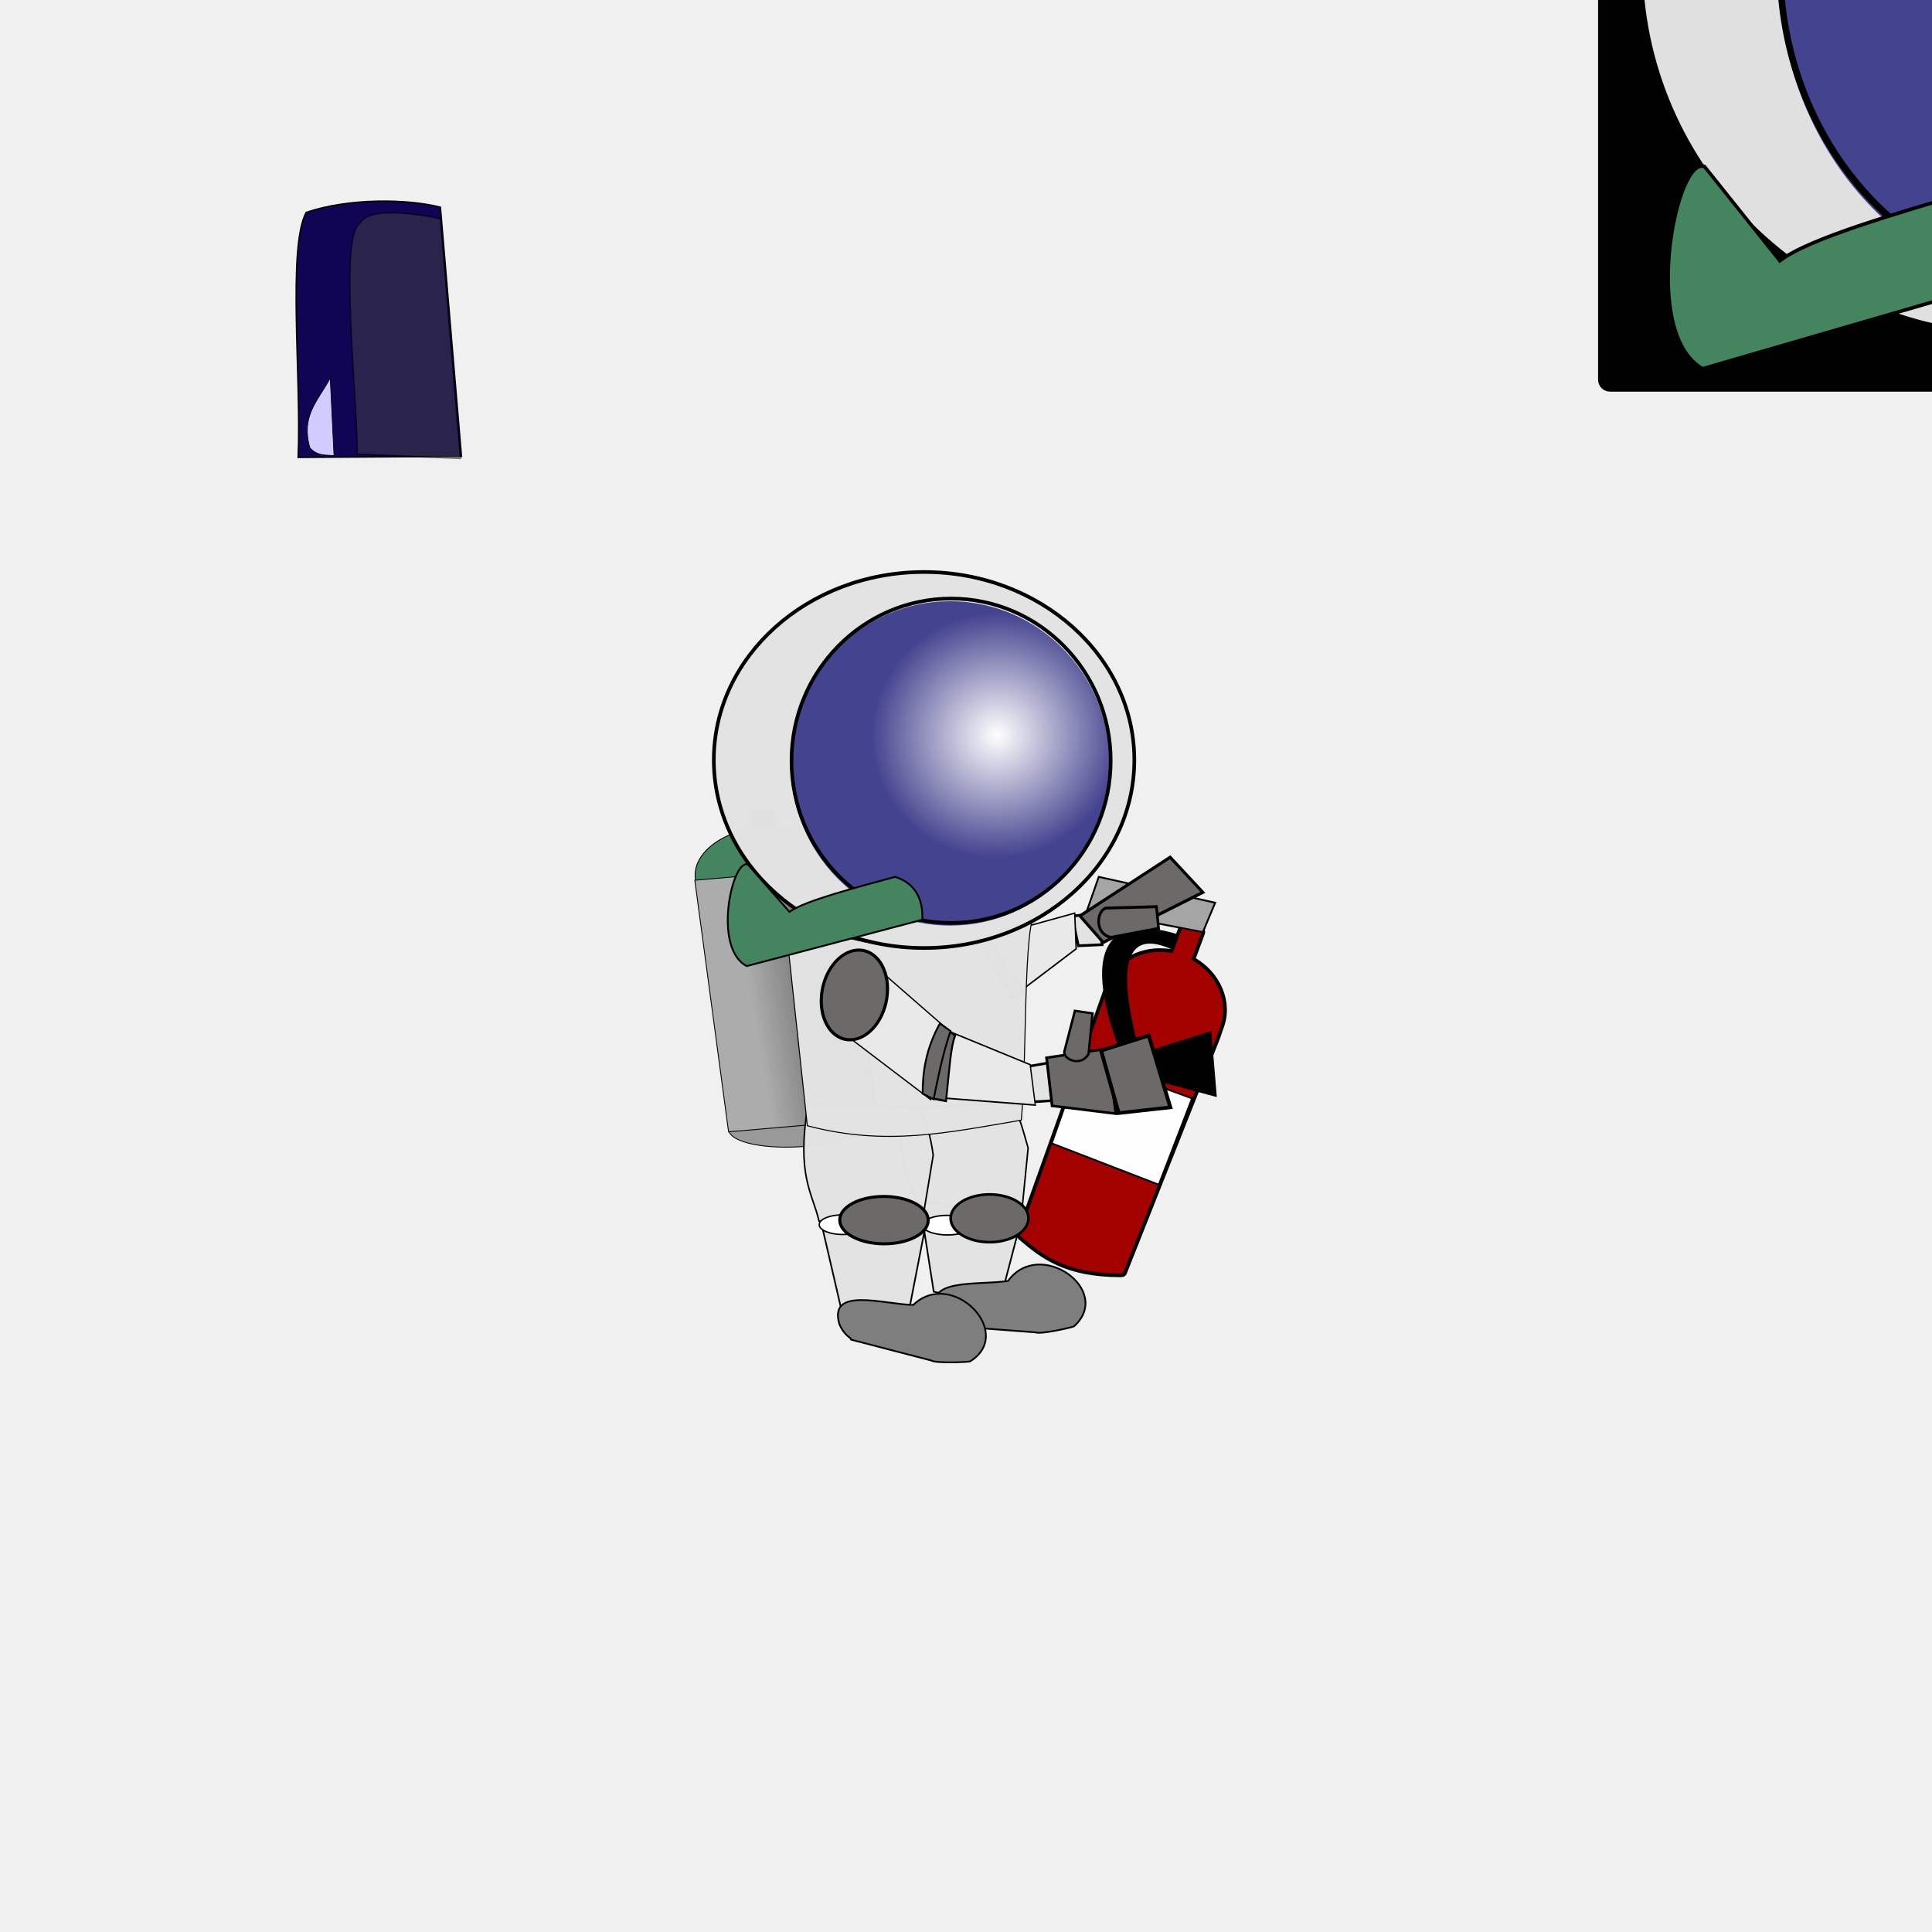
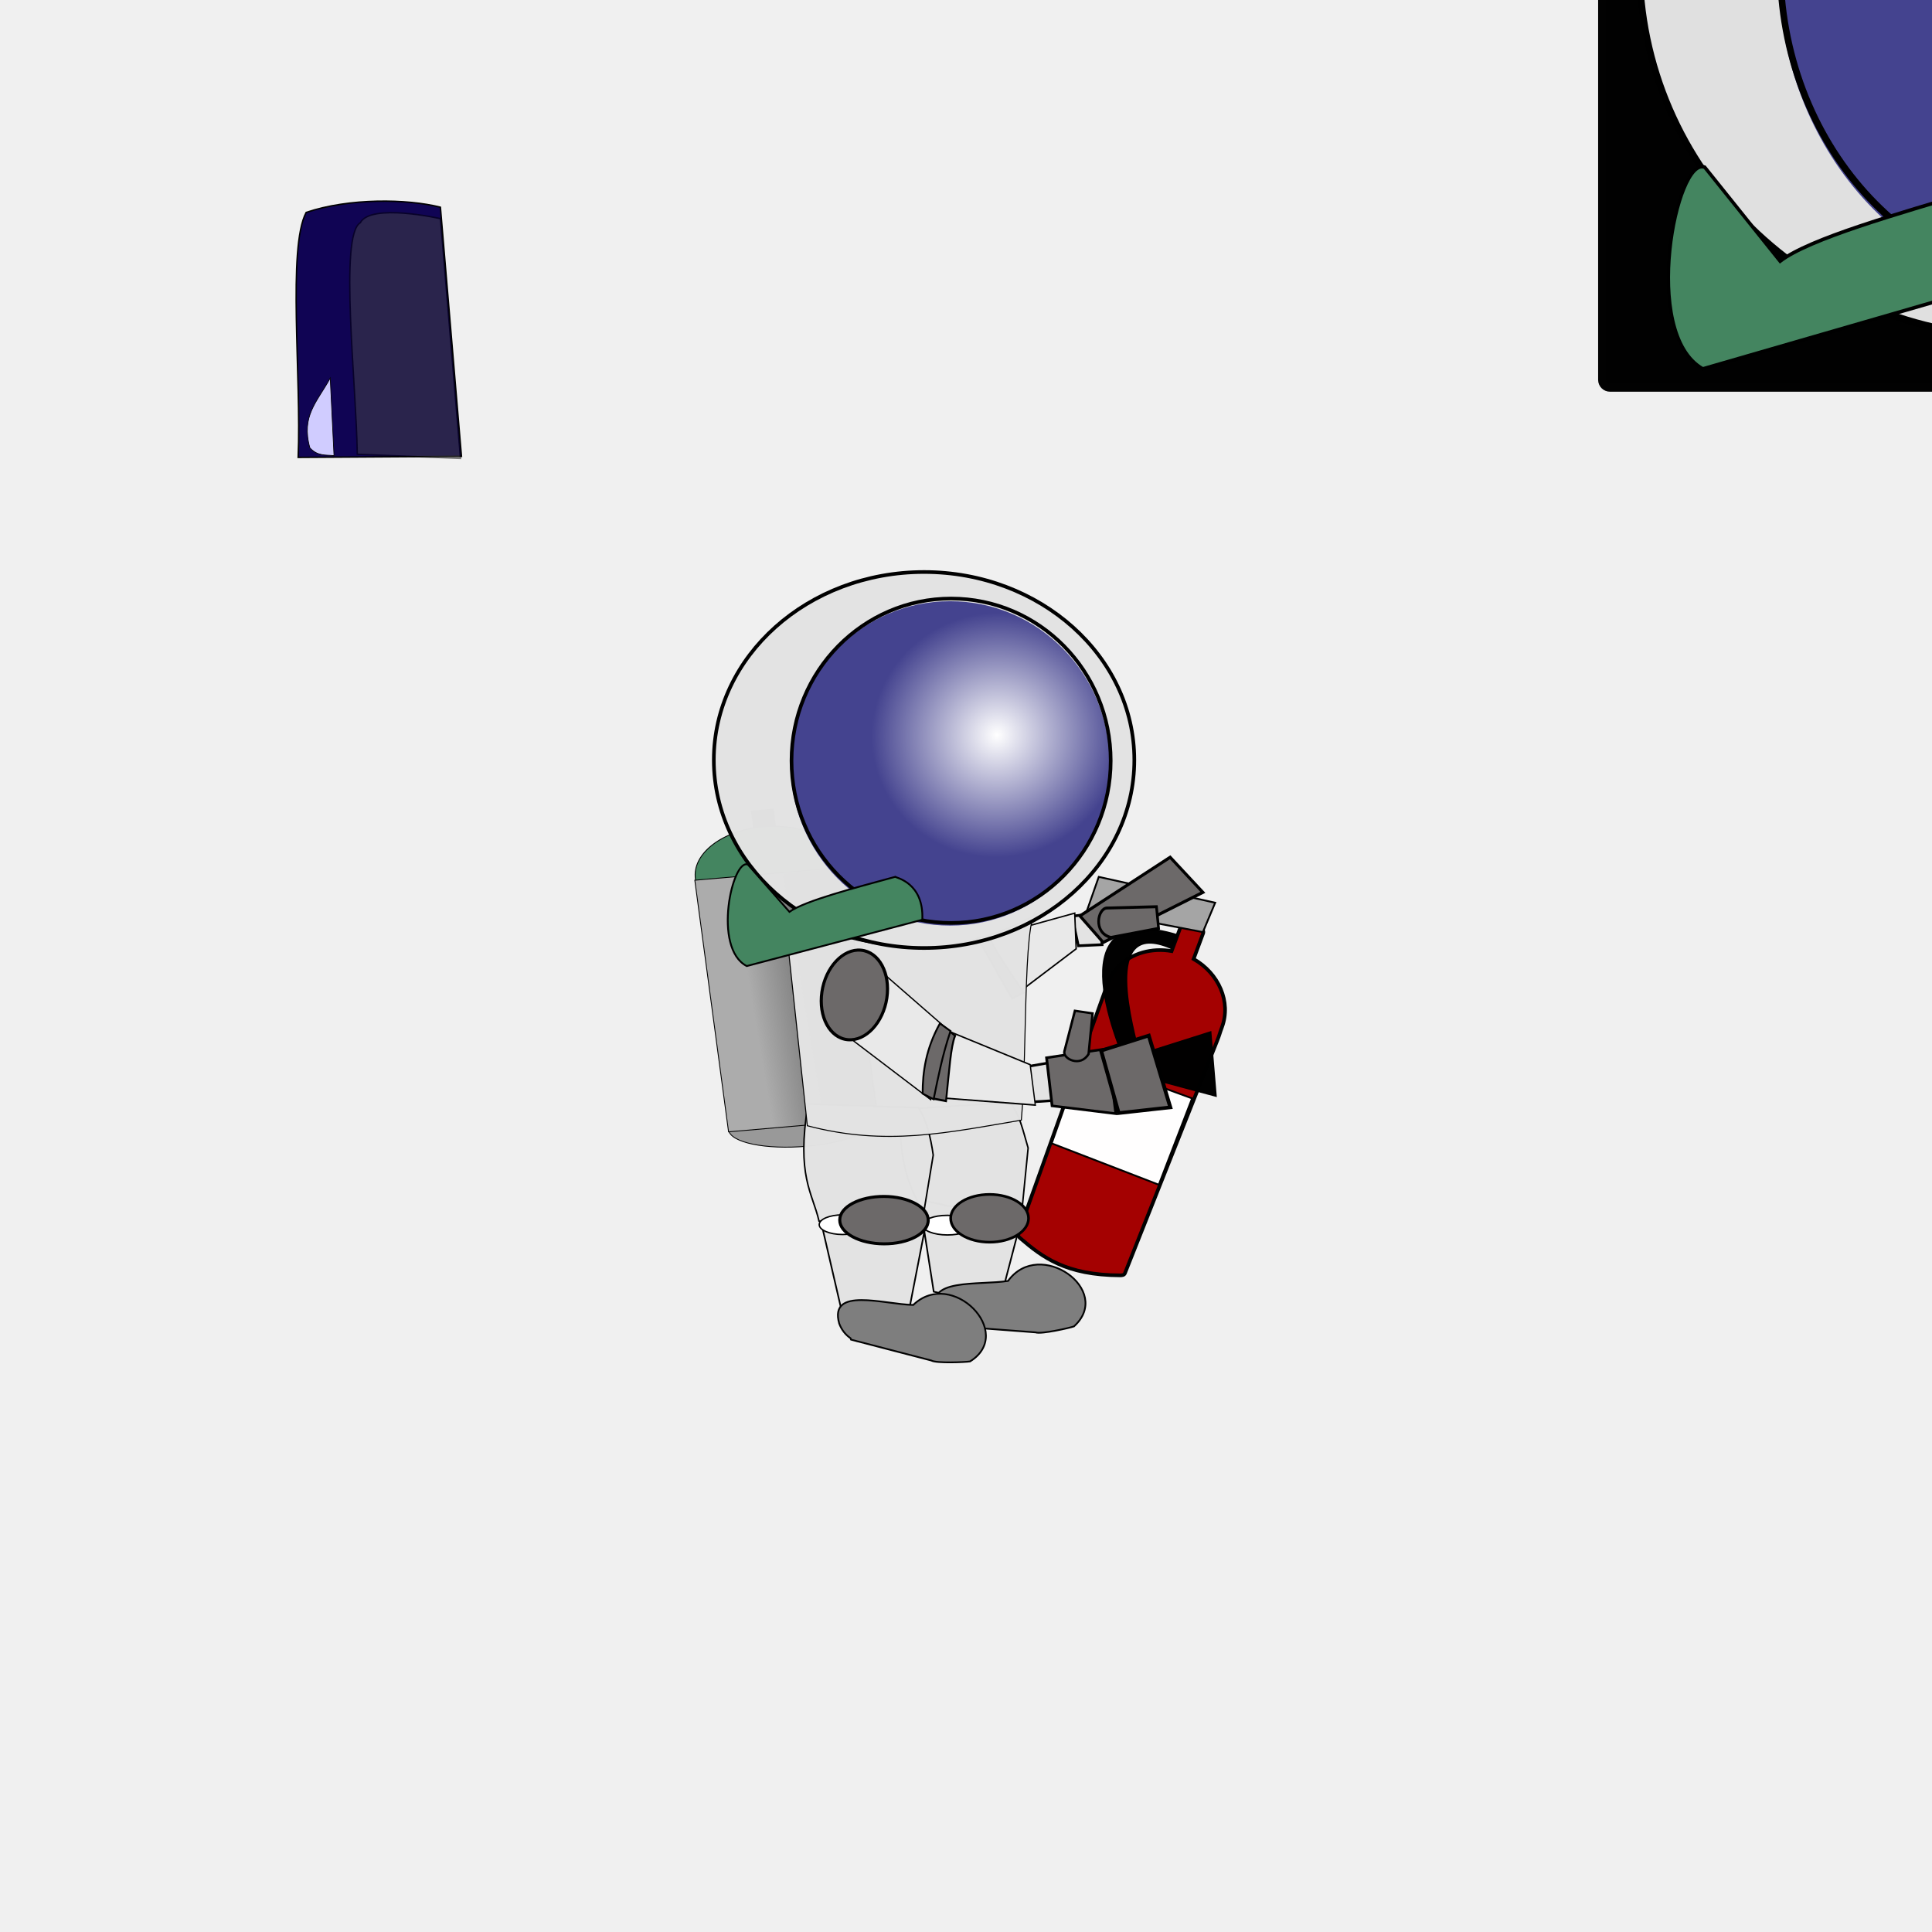
<svg xmlns="http://www.w3.org/2000/svg" xmlns:xlink="http://www.w3.org/1999/xlink" width="300mm" height="300mm" viewBox="0 0 1062.992 1062.992" id="svg2" version="1.1">
  <defs id="defs4">
    <radialGradient xlink:href="#linearGradient6370" id="radialGradient6376" cx="541.432" cy="406.906" fx="541.432" fy="406.906" r="91.172" gradientTransform="matrix(0.7410054,-0.1641143,0.1595324,0.7203174,82.43965,200.1711)" gradientUnits="userSpaceOnUse" />
    <linearGradient id="linearGradient6370">
      <stop style="stop-color:#ffffff;stop-opacity:1;" offset="0" id="stop6372" />
      <stop style="stop-color:#ffffff;stop-opacity:0;" offset="1" id="stop6374" />
    </linearGradient>
    <linearGradient gradientTransform="matrix(1.007362,0,0,0.6258416,29.9181,339.3889)" xlink:href="#linearGradient5413" id="linearGradient5419" x1="304.94" y1="392.764" x2="360.183" y2="391.659" gradientUnits="userSpaceOnUse" />
    <linearGradient id="linearGradient5413">
      <stop style="stop-color:#acacac;stop-opacity:1;" offset="0" id="stop5415" />
      <stop style="stop-color:#acacac;stop-opacity:0;" offset="1" id="stop5417" />
    </linearGradient>
    <radialGradient xlink:href="#linearGradient6370" id="radialGradient6376-3" cx="541.432" cy="406.906" fx="541.432" fy="406.906" r="91.172" gradientTransform="matrix(0.7410054,-0.1641143,0.1595324,0.7203174,440.2043,15.09238)" gradientUnits="userSpaceOnUse" />
    <filter style="color-interpolation-filters:sRGB" id="filter5754-9" x="-0.067" width="1.134" y="-0.054" height="1.109">
      <feGaussianBlur stdDeviation="2.341" id="feGaussianBlur5756-6" />
    </filter>
    <filter style="color-interpolation-filters:sRGB" id="filter5754-9-4" x="-0.067" width="1.134" y="-0.054" height="1.109">
      <feGaussianBlur stdDeviation="2.341" id="feGaussianBlur5756-6-2" />
    </filter>
  </defs>
  <g id="layer13">
    <path style="opacity:1;fill:#a40000;fill-opacity:0.996;stroke:#020202;stroke-width:2;stroke-miterlimit:4;stroke-dasharray:none;stroke-opacity:1" d="m 652.506,507.862 c -1.049,-0.389 -2.207,0.142 -2.596,1.191 l -5.283,14.243 c -10.874,-1.913 -21.88,1.125 -29.223,8.442 -0.476,0.214 -0.872,0.61 -1.069,1.141 l -0.015,0.04 c -2.329,2.579 -4.135,5.537 -5.34,8.745 -1.182,3.222 1.429,-3.281 0.258,-0.004 l -49.006,137.07 c -0.377,1.054 0.342,1.869 1.193,2.597 12.107,10.351 24.943,20.283 54.93,20.376 1.119,0.003 2.185,-0.15 2.598,-1.19 l 50.681,-127.735 c 1.603,-4.04 1.209,-3.623 2.699,-7.613 5.16,-13.912 -1.742,-29.627 -15.606,-37.516 l 5.239,-14.124 c 0.389,-1.049 -0.144,-2.207 -1.193,-2.596 l -8.266,-3.066 z" id="rect6402" />
    <path style="fill:#ffffff;fill-opacity:0.996;fill-rule:evenodd;stroke:#000000;stroke-width:1px;stroke-linecap:butt;stroke-linejoin:miter;stroke-opacity:1" d="m 595.215,582.192 -16.569,46.897 58.926,22.751 18.32,-47.51 z" id="path6425" />
    <path style="fill:#a5a5a5;fill-opacity:0.996;fill-rule:evenodd;stroke:#000000;stroke-width:1px;stroke-linecap:butt;stroke-linejoin:miter;stroke-opacity:1" d="m 661.835,512.846 6.756,-16.159 -64.047,-14.235 -6.373,18.206 z" id="path6430" />
    <path style="fill:#000000;fill-opacity:0.996;fill-rule:evenodd;stroke:#000000;stroke-width:1px;stroke-linecap:butt;stroke-linejoin:miter;stroke-opacity:1" d="m 647.88,514.526 c -65.12,-19.703 -35.544,55.126 -25.937,75.822 l 46.996,12.603 -2.914,-35.038 -39.227,12.427 c -2.928,-13.068 -21.767,-75.601 17.344,-58.82 z" id="path6432" />
  </g>
  <g id="layer11">
    <path style="fill:#e2e2e2;fill-opacity:0.988;fill-rule:evenodd;stroke:#000000;stroke-width:0.893px;stroke-linecap:butt;stroke-linejoin:miter;stroke-opacity:1" d="m 505.844,660.082 7.892,50.593 35.658,8.297 12.245,-46.911 z" id="path6214-3" />
    <path style="fill:#7e7e7e;fill-opacity:1;fill-rule:evenodd;stroke:#020202;stroke-width:0.958px;stroke-linecap:butt;stroke-linejoin:miter;stroke-opacity:1" d="m 516.311,722.005 c 1.76,3.067 4.524,5.586 7.603,6.927 l 0.406,0.709 2.694,0.204 c 0.573,0.09 1.139,0.132 1.691,0.126 l 41.063,3.103 c 2.993,1.143 18.814,-2.435 21.149,-3.298 21.969,-19.904 -18.957,-48.948 -36.272,-25.007 -15.843,2.544 -47.48,-1.784 -38.334,17.235 z" id="path6220-7" />
  </g>
  <g id="layer12">
    <g id="g6396" transform="matrix(0.771834,0,0,0.7995339,-11.27355,-258.4417)">
      <path id="path6390" d="m 328.571,465.849 c -23.538,-5.825 -65.169,-6.414 -95.714,3.571 -13.462,24.527 -3.333,113.571 -5.714,168.571 l 116.429,-0.714 z" style="fill:#100454;fill-opacity:1;fill-rule:evenodd;stroke:#000000;stroke-width:1px;stroke-linecap:butt;stroke-linejoin:miter;stroke-opacity:1" />
      <path id="path6392" d="m 252.701,636.8 c -5.819,-0.602 -11.751,0.457 -17.212,-5.396 -6.341,-22.066 5.119,-31.397 14.524,-47.971 z" style="fill:#d0ccff;fill-opacity:1;fill-rule:evenodd;stroke:#000000;stroke-width:0.491px;stroke-linecap:butt;stroke-linejoin:miter;stroke-opacity:1" />
      <path id="path6394" d="m 269.286,635.849 c -0.579,-47.465 -13.013,-151.075 2.143,-159.286 7.451,-13.782 57.143,-2.857 57.143,-2.857 l 14.286,165 z" style="opacity:0.502;fill:#444444;fill-opacity:0.996;fill-rule:evenodd;stroke:#000000;stroke-width:1px;stroke-linecap:butt;stroke-linejoin:miter;stroke-opacity:1" />
    </g>
    <rect style="display:inline;opacity:1;fill:#000000;fill-opacity:1;fill-rule:nonzero;stroke:none;stroke-width:0.605;stroke-miterlimit:4;stroke-dasharray:none;stroke-opacity:1" id="rect5475" width="12.487" height="18.465" x="350.564" y="480.567" transform="matrix(0.9962696,-0.08629484,0.1329638,0.9911209,0,0)" />
    <path style="display:inline;opacity:1;fill:#999999;fill-opacity:1;fill-rule:nonzero;stroke:#000000;stroke-width:0.477;stroke-miterlimit:4;stroke-dasharray:none;stroke-opacity:1" id="path5472" d="m 397.823,654.66 a 41.423,12.701 0 0 1 -41.296,12.701 41.423,12.701 0 0 1 -41.55,-12.623 l 41.422,-0.078 z" transform="matrix(0.9962696,-0.08629484,0.1329638,0.9911209,0,0)" />
    <ellipse style="display:inline;opacity:1;fill:#448560;fill-opacity:1;fill-rule:nonzero;stroke:#000000;stroke-width:0.477;stroke-miterlimit:4;stroke-dasharray:none;stroke-opacity:1" id="path5409" cx="356.091" cy="515.364" rx="40.838" ry="25.427" transform="matrix(0.9962696,-0.08629484,0.1329638,0.9911209,0,0)" />
    <rect style="display:inline;opacity:1;fill:#555555;fill-opacity:1;fill-rule:nonzero;stroke:none;stroke-width:0.605;stroke-miterlimit:4;stroke-dasharray:none;stroke-opacity:1" id="rect5411-7" width="81.675" height="138.817" x="316.081" y="516.738" transform="matrix(0.9962696,-0.08629484,0.1329638,0.9911209,0,0)" />
    <rect style="display:inline;opacity:1;fill:url(#linearGradient5419);fill-opacity:1;fill-rule:nonzero;stroke:#000000;stroke-width:0.477;stroke-miterlimit:4;stroke-dasharray:none;stroke-opacity:1" id="rect5411" width="82.361" height="139.676" x="314.843" y="516.051" transform="matrix(0.9962696,-0.08629484,0.1329638,0.9911209,0,0)" />
  </g>
  <g id="layer10">
    <path style="fill:#e2e2e2;fill-opacity:0.988;fill-rule:evenodd;stroke:#000000;stroke-width:0.836px;stroke-linecap:butt;stroke-linejoin:miter;stroke-opacity:1" d="m 494.993,610.501 c -0.355,40.016 9.993,48.155 15.998,63.363 l 50.301,1.993 4.387,-44.238 c -2.727,-9.115 -4.848,-19.432 -10.09,-25.044 z" id="path6210-1" />
    <g id="g6382">
      <ellipse transform="matrix(0.9999964,0.00267291,-0.00287062,0.9999959,0,0)" cx="523.172" cy="672.688" rx="13.666" ry="5.392" id="path6212-9-9" style="opacity:1;fill:#ffffff;fill-opacity:1;stroke:#000000;stroke-width:0.802;stroke-miterlimit:4;stroke-dasharray:none;stroke-opacity:1" />
      <ellipse cx="544.477" cy="670.312" rx="21.418" ry="13.144" id="path6212-8" style="opacity:1;fill:#6c6969;fill-opacity:1;stroke:#000000;stroke-width:1.459;stroke-miterlimit:4;stroke-dasharray:none;stroke-opacity:1" />
    </g>
  </g>
  <g id="layer9">
    <path style="fill:#e2e2e2;fill-opacity:0.988;fill-rule:evenodd;stroke:#000000;stroke-width:0.893px;stroke-linecap:butt;stroke-linejoin:miter;stroke-opacity:1" d="m 451.623,671.783 11.312,48.841 36.519,3.987 9.245,-47.577 z" id="path6214" />
    <path style="fill:#7e7e7e;fill-opacity:1;fill-rule:evenodd;stroke:#020202;stroke-width:0.958px;stroke-linecap:butt;stroke-linejoin:miter;stroke-opacity:1" d="m 461.702,728.122 c 1.19,3.332 3.465,6.304 6.258,8.172 l 0.274,0.77 2.615,0.681 c 0.548,0.19 1.097,0.333 1.642,0.425 l 39.86,10.368 c 2.743,1.658 18.944,0.954 21.394,0.521 25.134,-15.678 -10.009,-51.554 -31.276,-31.073 -16.039,-0.318 -46.408,-10.212 -40.767,10.136 z" id="path6220" />
  </g>
  <g id="layer8">
    <path style="fill:#e2e2e2;fill-opacity:0.988;fill-rule:evenodd;stroke:#000000;stroke-width:0.836px;stroke-linecap:butt;stroke-linejoin:miter;stroke-opacity:1" d="m 444.591,607.429 c -6.561,39.674 2.444,48.769 6.044,64.452 l 56.248,3.533 6.579,-39.87 c -1.292,-9.314 -3.801,-19.959 -8.132,-26.044 z" id="path6210" />
    <g id="g6378">
      <ellipse transform="matrix(0.9999959,0.00286158,-0.00268135,0.9999964,0,0)" cx="465.339" cy="672.502" rx="12.795" ry="5.404" id="path6212-9" style="opacity:1;fill:#ffffff;fill-opacity:1;stroke:#000000;stroke-width:0.777;stroke-miterlimit:4;stroke-dasharray:none;stroke-opacity:1" />
      <ellipse transform="matrix(0.9999934,0.00362905,-0.0021143,0.9999978,0,0)" cx="487.791" cy="669.556" rx="24.346" ry="13.041" id="path6212" style="opacity:1;fill:#6c6969;fill-opacity:1;stroke:#000000;stroke-width:1.664;stroke-miterlimit:4;stroke-dasharray:none;stroke-opacity:1" />
    </g>
  </g>
  <g id="layer7">
    <g id="g6201" transform="matrix(1.683105,0,0,1.842373,-428.4529,-442.2086)">
      <path id="path6056-2" d="m 605.031,513.641 8.257,-0.981 1.548,9.479 -7.741,0.327 z" style="fill:#e2e2e2;fill-opacity:0.988;fill-rule:evenodd;stroke:#000000;stroke-width:0.813px;stroke-linecap:butt;stroke-linejoin:miter;stroke-opacity:1" />
      <path id="path6058-1" d="m 615.198,521.467 -7.61,-7.92 29.496,-17.525 10.694,10.489 z" style="fill:#6c6969;fill-opacity:1;fill-rule:evenodd;stroke:#000000;stroke-width:0.932px;stroke-linecap:butt;stroke-linejoin:miter;stroke-opacity:1" />
      <path id="path6060-7" d="m 616.394,511.194 16.208,-0.39 0.695,6.465 -15.589,2.713 c -5.988,-1.435 -4.256,-8.717 -1.314,-8.788 z" style="fill:#6c6969;fill-opacity:1;fill-rule:evenodd;stroke:#000000;stroke-width:0.874px;stroke-linecap:butt;stroke-linejoin:miter;stroke-opacity:1" />
    </g>
    <g id="g6031-9" transform="matrix(0.5785517,-0.7780555,1.001721,0.713675,-291.3472,345.7181)">
      <path id="path5948-7-6" d="m 340.383,652.795 40.286,9.284 16.026,-10.044 -46.575,-29.069" style="fill:#e9e9e9;fill-opacity:1;fill-rule:evenodd;stroke:#000000;stroke-width:0.684px;stroke-linecap:butt;stroke-linejoin:miter;stroke-opacity:1" />
      <path id="path6014-3-0" d="m 336.605,652.336 c 0,0 9.917,-16.886 16.676,-28.503 l 4.036,4.442 c -3.876,4.073 -7.997,13.903 -14.146,26.586 z" style="fill:#6c6969;fill-opacity:1;fill-rule:evenodd;stroke:#000000;stroke-width:1px;stroke-linecap:butt;stroke-linejoin:miter;stroke-opacity:1" />
    </g>
  </g>
  <g id="layer5">
    <path style="fill:#e2e2e2;fill-opacity:0.988;fill-rule:evenodd;stroke:#000000;stroke-width:0.555px;stroke-linecap:butt;stroke-linejoin:miter;stroke-opacity:1" d="m 444.203,619.385 c 43.352,11.429 77.161,3.788 117.739,-3.075 3.511,-38.219 0.472,-123.933 10.534,-114.656 -50.133,29.333 -100.302,21.944 -140.863,0.498 z" id="path5943" />
  </g>
  <g id="layer6">
    <path style="fill:#e9e9e9;fill-opacity:1;fill-rule:evenodd;stroke:#000000;stroke-width:0.707px;stroke-linecap:butt;stroke-linejoin:miter;stroke-opacity:1" d="m 467.032,570.732 45.028,34.275 9.579,-38.336 -48.547,-42.318" id="path5948" />
    <ellipse style="opacity:1;fill:#6c6969;fill-opacity:1;stroke:#000000;stroke-width:1.71;stroke-miterlimit:4;stroke-dasharray:none;stroke-opacity:1" id="path5946" cx="545.662" cy="502.077" rx="17.944" ry="24.899" transform="matrix(0.995673,0.09292665,-0.1458216,0.9893109,0,0)" />
    <g id="g6093" transform="matrix(1.508758,0,0,1.416293,-292.1381,-250.4011)">
      <path id="path6056" d="m 567.706,591.251 8.081,-1.515 1.515,14.647 -7.576,0.505 z" style="fill:#e2e2e2;fill-opacity:0.988;fill-rule:evenodd;stroke:#000000;stroke-width:1px;stroke-linecap:butt;stroke-linejoin:miter;stroke-opacity:1" />
      <path id="path6058" d="m 577.302,606.403 -2.02,-18.688 22.223,-3.536 3.03,25.254 z" style="fill:#6c6969;fill-opacity:1;fill-rule:evenodd;stroke:#000000;stroke-width:1px;stroke-linecap:butt;stroke-linejoin:miter;stroke-opacity:1" />
      <path id="path6060" d="m 581.783,585.216 3.838,-15.752 6.423,1.01 -1.434,15.758 c -2.942,5.409 -9.524,1.843 -8.827,-1.016 z" style="fill:#6c6969;fill-opacity:1;fill-rule:evenodd;stroke:#000000;stroke-width:0.874px;stroke-linecap:butt;stroke-linejoin:miter;stroke-opacity:1" />
      <path id="path6062" d="m 595.169,584.963 17.38,-5.868 7.866,27.891 -18.841,2.224 z" style="fill:#6c6969;fill-opacity:1;fill-rule:evenodd;stroke:#000000;stroke-width:1.397px;stroke-linecap:butt;stroke-linejoin:miter;stroke-opacity:1" />
    </g>
    <g id="g6031" transform="matrix(0.9636773,-0.2583434,0.3255703,1.214448,-23.39766,-100.8424)">
      <path id="path5948-7" d="M 340.383,652.795 390.142,666.681 393.185,649.025 350.12,622.966" style="fill:#e9e9e9;fill-opacity:1;fill-rule:evenodd;stroke:#000000;stroke-width:0.684px;stroke-linecap:butt;stroke-linejoin:miter;stroke-opacity:1" />
      <path id="path6014-3" d="m 336.605,652.336 c 0,0 9.917,-16.886 16.676,-28.503 l 4.036,4.442 c -3.876,4.073 -7.997,13.903 -14.146,26.586 z" style="fill:#6c6969;fill-opacity:1;fill-rule:evenodd;stroke:#000000;stroke-width:1px;stroke-linecap:butt;stroke-linejoin:miter;stroke-opacity:1" />
    </g>
    <path style="fill:#6c6969;fill-opacity:1;fill-rule:evenodd;stroke:#000000;stroke-width:1px;stroke-linecap:butt;stroke-linejoin:miter;stroke-opacity:1" d="m 507.63,601.719 c 0.033,-12.036 1.736,-24.519 9.514,-38.631 l 5.829,4.189 c -4.633,13.872 -6.824,25.578 -9.288,37.525 z" id="path6014" />
  </g>
  <g id="layer1" transform="translate(0,10.62992)" style="opacity:1">
-     <rect style="opacity:1;fill:#000000;fill-opacity:0.996;stroke:#020202;stroke-width:4.344;stroke-miterlimit:4;stroke-dasharray:none;stroke-opacity:1" id="rect4316" width="454.281" height="451.658" x="881.44" y="-248.983" ry="4.375" />
    <ellipse style="opacity:1;fill:#e2e2e2;fill-opacity:0.988;stroke:#000000;stroke-width:2;stroke-miterlimit:4;stroke-dasharray:none;stroke-opacity:1" id="path4151" cx="508.427" cy="407.525" rx="115.681" ry="103.439" />
  </g>
  <g id="layer2" style="display:none">
    <path style="fill:#ffd9c4;fill-opacity:1;fill-rule:evenodd;stroke:#000000;stroke-width:1px;stroke-linecap:butt;stroke-linejoin:miter;stroke-opacity:1" d="m 489.026,465.47 25.662,15.005 c 11.524,3.159 20.684,0.945 29.707,-3.183 4.416,-8.98 8.078,-21.573 9.112,-29.567 2.877,-17.069 7.022,-18.869 0.716,-42.454 l 0.863,-22.176 c -27.221,-22.04 -69.034,-19.171 -99.451,10.68 -1.915,32.436 11.836,54.619 33.392,71.695 z" id="path5873" />
    <path style="fill:#000000;fill-opacity:1;fill-rule:evenodd;stroke:#000000;stroke-width:1px;stroke-linecap:butt;stroke-linejoin:miter;stroke-opacity:1" d="m 465.714,477.992 c 17.647,-5.608 41.37,-21.214 13.571,-45 -10.475,-65.802 56.672,-36.054 76.429,-51.429 -62.579,-57.648 -165.448,32.769 -90,96.429 z" id="path5743" />
  </g>
  <g id="layer4" style="display:none">
    <ellipse style="opacity:1;fill:#ffffff;fill-opacity:0.992;stroke:#000000;stroke-width:1.771;stroke-miterlimit:4;stroke-dasharray:none;stroke-opacity:1" id="path5880" cx="515.357" cy="416.206" rx="9.757" ry="9.757" />
    <circle style="opacity:1;fill:#000000;fill-opacity:0.992;stroke:#000000;stroke-width:1.355;stroke-miterlimit:4;stroke-dasharray:none;stroke-opacity:1" id="path5882" cx="519.286" cy="418.706" r="5.323" />
    <ellipse style="opacity:1;fill:#ffffff;fill-opacity:0.992;stroke:#000000;stroke-width:1.362;stroke-miterlimit:4;stroke-dasharray:none;stroke-opacity:1" id="path5880-0" cx="545.714" cy="407.992" rx="5.676" ry="9.605" />
    <path style="fill:none;fill-rule:evenodd;stroke:#000000;stroke-width:2;stroke-linecap:butt;stroke-linejoin:miter;stroke-miterlimit:4;stroke-dasharray:none;stroke-opacity:1" d="m 533.378,415.309 c 13.892,21.013 20.156,28.99 -3.986,29.76" id="path5878" />
    <ellipse style="opacity:1;fill:#000000;fill-opacity:0.992;stroke:#000000;stroke-width:1.042;stroke-miterlimit:4;stroke-dasharray:none;stroke-opacity:1" id="path5882-3" cx="548" cy="410.535" rx="3.096" ry="5.414" />
    <path style="fill:#d6936e;fill-opacity:1;fill-rule:evenodd;stroke:#000000;stroke-width:0.56px;stroke-linecap:butt;stroke-linejoin:miter;stroke-opacity:1" d="m 520.771,457.008 c 6.357,0.618 12.472,-2.245 25.779,-1.675 -9.922,6.715 -16.885,5.889 -25.779,1.675 z" id="path5902" />
  </g>
  <g id="layer3" style="display:inline">
    <ellipse style="display:inline;opacity:1;fill:#44438f;fill-opacity:1;stroke:none;stroke-width:6.735;stroke-miterlimit:4;stroke-dasharray:none;stroke-opacity:1" id="path4136-1" cx="522.754" cy="420.03" rx="87.805" ry="89.242" />
    <ellipse style="display:inline;opacity:1;fill:url(#radialGradient6376);fill-opacity:1;stroke:#000000;stroke-width:2;stroke-miterlimit:4;stroke-dasharray:none;stroke-opacity:1" id="path4136" cx="523.305" cy="418.558" rx="87.805" ry="89.242" />
    <path style="opacity:1;fill:#448560;fill-opacity:1;fill-rule:evenodd;stroke:#000000;stroke-width:1;stroke-linecap:butt;stroke-linejoin:miter;stroke-miterlimit:4;stroke-dasharray:none;stroke-opacity:1" d="m 411.464,475.676 c -8.477,-3.402 -19.632,46.012 -0.601,55.856 l 96.595,-25.486 c 0.934,-20.509 -14.602,-23.103 -14.87,-23.621 -22.684,6.216 -49.389,13.054 -58.242,19.27 -4.918,-5.616 0,0 -22.881,-26.019 z" id="path5740" />
-     <g id="g7725" transform="matrix(1.808877,0,0,1.990964,-455.6209,-505.8589)">
-       <rect transform="matrix(0.9962696,-0.08629484,0.1329638,0.9911209,0,10.62992)" y="326.883" x="730.179" height="18.465" width="12.487" id="rect5475-9" style="display:inline;opacity:1;fill:#000000;fill-opacity:1;fill-rule:nonzero;stroke:none;stroke-width:0.605;stroke-miterlimit:4;stroke-dasharray:none;stroke-opacity:1" />
-       <ellipse ry="103.439" rx="115.681" cy="233.076" cx="866.192" id="path4151-1" style="opacity:1;fill:#e2e2e2;fill-opacity:0.988;stroke:#000000;stroke-width:2;stroke-miterlimit:4;stroke-dasharray:none;stroke-opacity:1" transform="translate(0,10.62992)" />
-       <ellipse ry="89.242" rx="87.805" cy="234.951" cx="880.519" id="path4136-1-2" style="display:inline;opacity:1;fill:#44438f;fill-opacity:1;stroke:none;stroke-width:6.735;stroke-miterlimit:4;stroke-dasharray:none;stroke-opacity:1" transform="translate(0,10.62992)" />
-       <ellipse ry="89.242" rx="87.805" cy="233.479" cx="881.069" id="path4136-8" style="display:inline;opacity:1;fill:url(#radialGradient6376-3);fill-opacity:1;stroke:#000000;stroke-width:2;stroke-miterlimit:4;stroke-dasharray:none;stroke-opacity:1" transform="translate(0,10.62992)" />
-       <path id="path5740-4" d="m 770.367,300.129 c -8.477,-3.402 -19.632,46.012 -0.601,55.856 l 96.595,-25.486 c 0.934,-20.509 -14.602,-23.103 -14.87,-23.621 -22.684,6.216 -49.389,13.054 -58.242,19.27 -4.918,-5.616 0,0 -22.881,-26.019 z" style="display:inline;opacity:1;fill:#448560;fill-opacity:1;fill-rule:evenodd;stroke:#000000;stroke-width:1;stroke-linecap:butt;stroke-linejoin:miter;stroke-miterlimit:4;stroke-dasharray:none;stroke-opacity:1" />
-     </g>
-     <g id="g5758-0" transform="matrix(1.167342,0,0,1.28485,656.1476,-470.1981)">
-       <g id="g5721-5">
-         <path style="fill:#ffffff;fill-opacity:0.996;stroke:none;stroke-width:5;stroke-miterlimit:4;stroke-dasharray:none;stroke-opacity:1" id="path5704-3" d="M 339.844,302.362 233.184,205.341 128.125,307.831 225.146,201.171 122.656,96.112 229.316,193.133 334.375,90.643 237.354,197.304 Z" transform="matrix(0.1715052,0,0,0.2060294,177.2263,171.1705)" />
-         <path style="fill:#ffffff;fill-opacity:0.996;stroke:none;stroke-width:5;stroke-miterlimit:4;stroke-dasharray:none;stroke-opacity:1" id="path5704-2-8" d="M 339.844,302.362 233.184,205.341 128.125,307.831 225.146,201.171 122.656,96.112 229.316,193.133 334.375,90.643 237.354,197.304 Z" transform="matrix(0.1983162,-0.2439781,0.1983162,0.2439781,131.5143,220.0296)" />
+     <g id="g7794" transform="matrix(1.001348,0,0,0.9976448,-1.163206,0.5568239)">
+       <rect ry="4.375" y="-248.983" x="881.44" height="451.658" width="454.281" id="rect4316" style="opacity:1;fill:#000000;fill-opacity:0.996;stroke:#020202;stroke-width:4.344;stroke-miterlimit:4;stroke-dasharray:none;stroke-opacity:1" transform="translate(0,10.62992)" />
+       <g transform="matrix(1.808877,0,0,1.990964,-455.6209,-505.8589)" id="g7725">
+         <rect style="display:inline;opacity:1;fill:#000000;fill-opacity:1;fill-rule:nonzero;stroke:none;stroke-width:0.605;stroke-miterlimit:4;stroke-dasharray:none;stroke-opacity:1" id="rect5475-9" width="12.487" height="18.465" x="730.179" y="326.883" transform="matrix(0.9962696,-0.08629484,0.1329638,0.9911209,0,10.62992)" />
+         <ellipse transform="translate(0,10.62992)" style="opacity:1;fill:#e2e2e2;fill-opacity:0.988;stroke:#000000;stroke-width:2;stroke-miterlimit:4;stroke-dasharray:none;stroke-opacity:1" id="path4151-1" cx="866.192" cy="233.076" rx="115.681" ry="103.439" />
+         <ellipse transform="translate(0,10.62992)" style="display:inline;opacity:1;fill:#44438f;fill-opacity:1;stroke:none;stroke-width:6.735;stroke-miterlimit:4;stroke-dasharray:none;stroke-opacity:1" id="path4136-1-2" cx="880.519" cy="234.951" rx="87.805" ry="89.242" />
+         <ellipse transform="translate(0,10.62992)" style="display:inline;opacity:1;fill:url(#radialGradient6376-3);fill-opacity:1;stroke:#000000;stroke-width:2;stroke-miterlimit:4;stroke-dasharray:none;stroke-opacity:1" id="path4136-8" cx="881.069" cy="233.479" rx="87.805" ry="89.242" />
+         <path style="display:inline;opacity:1;fill:#448560;fill-opacity:1;fill-rule:evenodd;stroke:#000000;stroke-width:1;stroke-linecap:butt;stroke-linejoin:miter;stroke-miterlimit:4;stroke-dasharray:none;stroke-opacity:1" d="m 770.367,300.129 c -8.477,-3.402 -19.632,46.012 -0.601,55.856 l 96.595,-25.486 c 0.934,-20.509 -14.602,-23.103 -14.87,-23.621 -22.684,6.216 -49.389,13.054 -58.242,19.27 -4.918,-5.616 0,0 -22.881,-26.019 z" id="path5740-4" />
      </g>
-       <g style="filter:url(#filter5754-9)" id="g5721-0-1" transform="translate(4.4571446e-6,-4.6496621e-6)">
-         <path style="fill:#ffffff;fill-opacity:0.996;stroke:none;stroke-width:5;stroke-miterlimit:4;stroke-dasharray:none;stroke-opacity:1" id="path5704-7-7" d="M 339.844,302.362 233.184,205.341 128.125,307.831 225.146,201.171 122.656,96.112 229.316,193.133 334.375,90.643 237.354,197.304 Z" transform="matrix(0.1715052,0,0,0.2060294,177.2263,171.1705)" />
-         <path style="fill:#ffffff;fill-opacity:0.996;stroke:none;stroke-width:5;stroke-miterlimit:4;stroke-dasharray:none;stroke-opacity:1" id="path5704-2-4-6" d="M 339.844,302.362 233.184,205.341 128.125,307.831 225.146,201.171 122.656,96.112 229.316,193.133 334.375,90.643 237.354,197.304 Z" transform="matrix(0.1983162,-0.2439781,0.1983162,0.2439781,131.5143,220.0296)" />
+       <g transform="matrix(1.167342,0,0,1.28485,656.1476,-470.1981)" id="g5758-0">
+         <g id="g5721-5">
+           <path transform="matrix(0.1715052,0,0,0.2060294,177.2263,171.1705)" d="M 339.844,302.362 233.184,205.341 128.125,307.831 225.146,201.171 122.656,96.112 229.316,193.133 334.375,90.643 237.354,197.304 Z" id="path5704-3" style="fill:#ffffff;fill-opacity:0.996;stroke:none;stroke-width:5;stroke-miterlimit:4;stroke-dasharray:none;stroke-opacity:1" />
+           <path transform="matrix(0.1983162,-0.2439781,0.1983162,0.2439781,131.5143,220.0296)" d="M 339.844,302.362 233.184,205.341 128.125,307.831 225.146,201.171 122.656,96.112 229.316,193.133 334.375,90.643 237.354,197.304 Z" id="path5704-2-8" style="fill:#ffffff;fill-opacity:0.996;stroke:none;stroke-width:5;stroke-miterlimit:4;stroke-dasharray:none;stroke-opacity:1" />
+         </g>
+         <g transform="translate(4.4571446e-6,-4.6496621e-6)" id="g5721-0-1" style="filter:url(#filter5754-9)">
+           <path transform="matrix(0.1715052,0,0,0.2060294,177.2263,171.1705)" d="M 339.844,302.362 233.184,205.341 128.125,307.831 225.146,201.171 122.656,96.112 229.316,193.133 334.375,90.643 237.354,197.304 Z" id="path5704-7-7" style="fill:#ffffff;fill-opacity:0.996;stroke:none;stroke-width:5;stroke-miterlimit:4;stroke-dasharray:none;stroke-opacity:1" />
+           <path transform="matrix(0.1983162,-0.2439781,0.1983162,0.2439781,131.5143,220.0296)" d="M 339.844,302.362 233.184,205.341 128.125,307.831 225.146,201.171 122.656,96.112 229.316,193.133 334.375,90.643 237.354,197.304 Z" id="path5704-2-4-6" style="fill:#ffffff;fill-opacity:0.996;stroke:none;stroke-width:5;stroke-miterlimit:4;stroke-dasharray:none;stroke-opacity:1" />
+         </g>
      </g>
-     </g>
-     <g id="g5758-0-3" transform="matrix(1.167342,0,0,1.28485,1056.313,-104.1639)">
-       <g id="g5721-5-2">
-         <path style="fill:#ffffff;fill-opacity:0.996;stroke:none;stroke-width:5;stroke-miterlimit:4;stroke-dasharray:none;stroke-opacity:1" id="path5704-3-5" d="M 339.844,302.362 233.184,205.341 128.125,307.831 225.146,201.171 122.656,96.112 229.316,193.133 334.375,90.643 237.354,197.304 Z" transform="matrix(0.1715052,0,0,0.2060294,177.2263,171.1705)" />
-         <path style="fill:#ffffff;fill-opacity:0.996;stroke:none;stroke-width:5;stroke-miterlimit:4;stroke-dasharray:none;stroke-opacity:1" id="path5704-2-8-0" d="M 339.844,302.362 233.184,205.341 128.125,307.831 225.146,201.171 122.656,96.112 229.316,193.133 334.375,90.643 237.354,197.304 Z" transform="matrix(0.1983162,-0.2439781,0.1983162,0.2439781,131.5143,220.0296)" />
-       </g>
-       <g style="filter:url(#filter5754-9-4)" id="g5721-0-1-9" transform="translate(4.4571446e-6,-4.6496621e-6)">
-         <path style="fill:#ffffff;fill-opacity:0.996;stroke:none;stroke-width:5;stroke-miterlimit:4;stroke-dasharray:none;stroke-opacity:1" id="path5704-7-7-4" d="M 339.844,302.362 233.184,205.341 128.125,307.831 225.146,201.171 122.656,96.112 229.316,193.133 334.375,90.643 237.354,197.304 Z" transform="matrix(0.1715052,0,0,0.2060294,177.2263,171.1705)" />
-         <path style="fill:#ffffff;fill-opacity:0.996;stroke:none;stroke-width:5;stroke-miterlimit:4;stroke-dasharray:none;stroke-opacity:1" id="path5704-2-4-6-2" d="M 339.844,302.362 233.184,205.341 128.125,307.831 225.146,201.171 122.656,96.112 229.316,193.133 334.375,90.643 237.354,197.304 Z" transform="matrix(0.1983162,-0.2439781,0.1983162,0.2439781,131.5143,220.0296)" />
+       <g transform="matrix(1.167342,0,0,1.28485,1056.313,-104.1639)" id="g5758-0-3">
+         <g id="g5721-5-2">
+           <path transform="matrix(0.1715052,0,0,0.2060294,177.2263,171.1705)" d="M 339.844,302.362 233.184,205.341 128.125,307.831 225.146,201.171 122.656,96.112 229.316,193.133 334.375,90.643 237.354,197.304 Z" id="path5704-3-5" style="fill:#ffffff;fill-opacity:0.996;stroke:none;stroke-width:5;stroke-miterlimit:4;stroke-dasharray:none;stroke-opacity:1" />
+           <path transform="matrix(0.1983162,-0.2439781,0.1983162,0.2439781,131.5143,220.0296)" d="M 339.844,302.362 233.184,205.341 128.125,307.831 225.146,201.171 122.656,96.112 229.316,193.133 334.375,90.643 237.354,197.304 Z" id="path5704-2-8-0" style="fill:#ffffff;fill-opacity:0.996;stroke:none;stroke-width:5;stroke-miterlimit:4;stroke-dasharray:none;stroke-opacity:1" />
+         </g>
+         <g transform="translate(4.4571446e-6,-4.6496621e-6)" id="g5721-0-1-9" style="filter:url(#filter5754-9-4)">
+           <path transform="matrix(0.1715052,0,0,0.2060294,177.2263,171.1705)" d="M 339.844,302.362 233.184,205.341 128.125,307.831 225.146,201.171 122.656,96.112 229.316,193.133 334.375,90.643 237.354,197.304 Z" id="path5704-7-7-4" style="fill:#ffffff;fill-opacity:0.996;stroke:none;stroke-width:5;stroke-miterlimit:4;stroke-dasharray:none;stroke-opacity:1" />
+           <path transform="matrix(0.1983162,-0.2439781,0.1983162,0.2439781,131.5143,220.0296)" d="M 339.844,302.362 233.184,205.341 128.125,307.831 225.146,201.171 122.656,96.112 229.316,193.133 334.375,90.643 237.354,197.304 Z" id="path5704-2-4-6-2" style="fill:#ffffff;fill-opacity:0.996;stroke:none;stroke-width:5;stroke-miterlimit:4;stroke-dasharray:none;stroke-opacity:1" />
+         </g>
      </g>
    </g>
  </g>
</svg>
